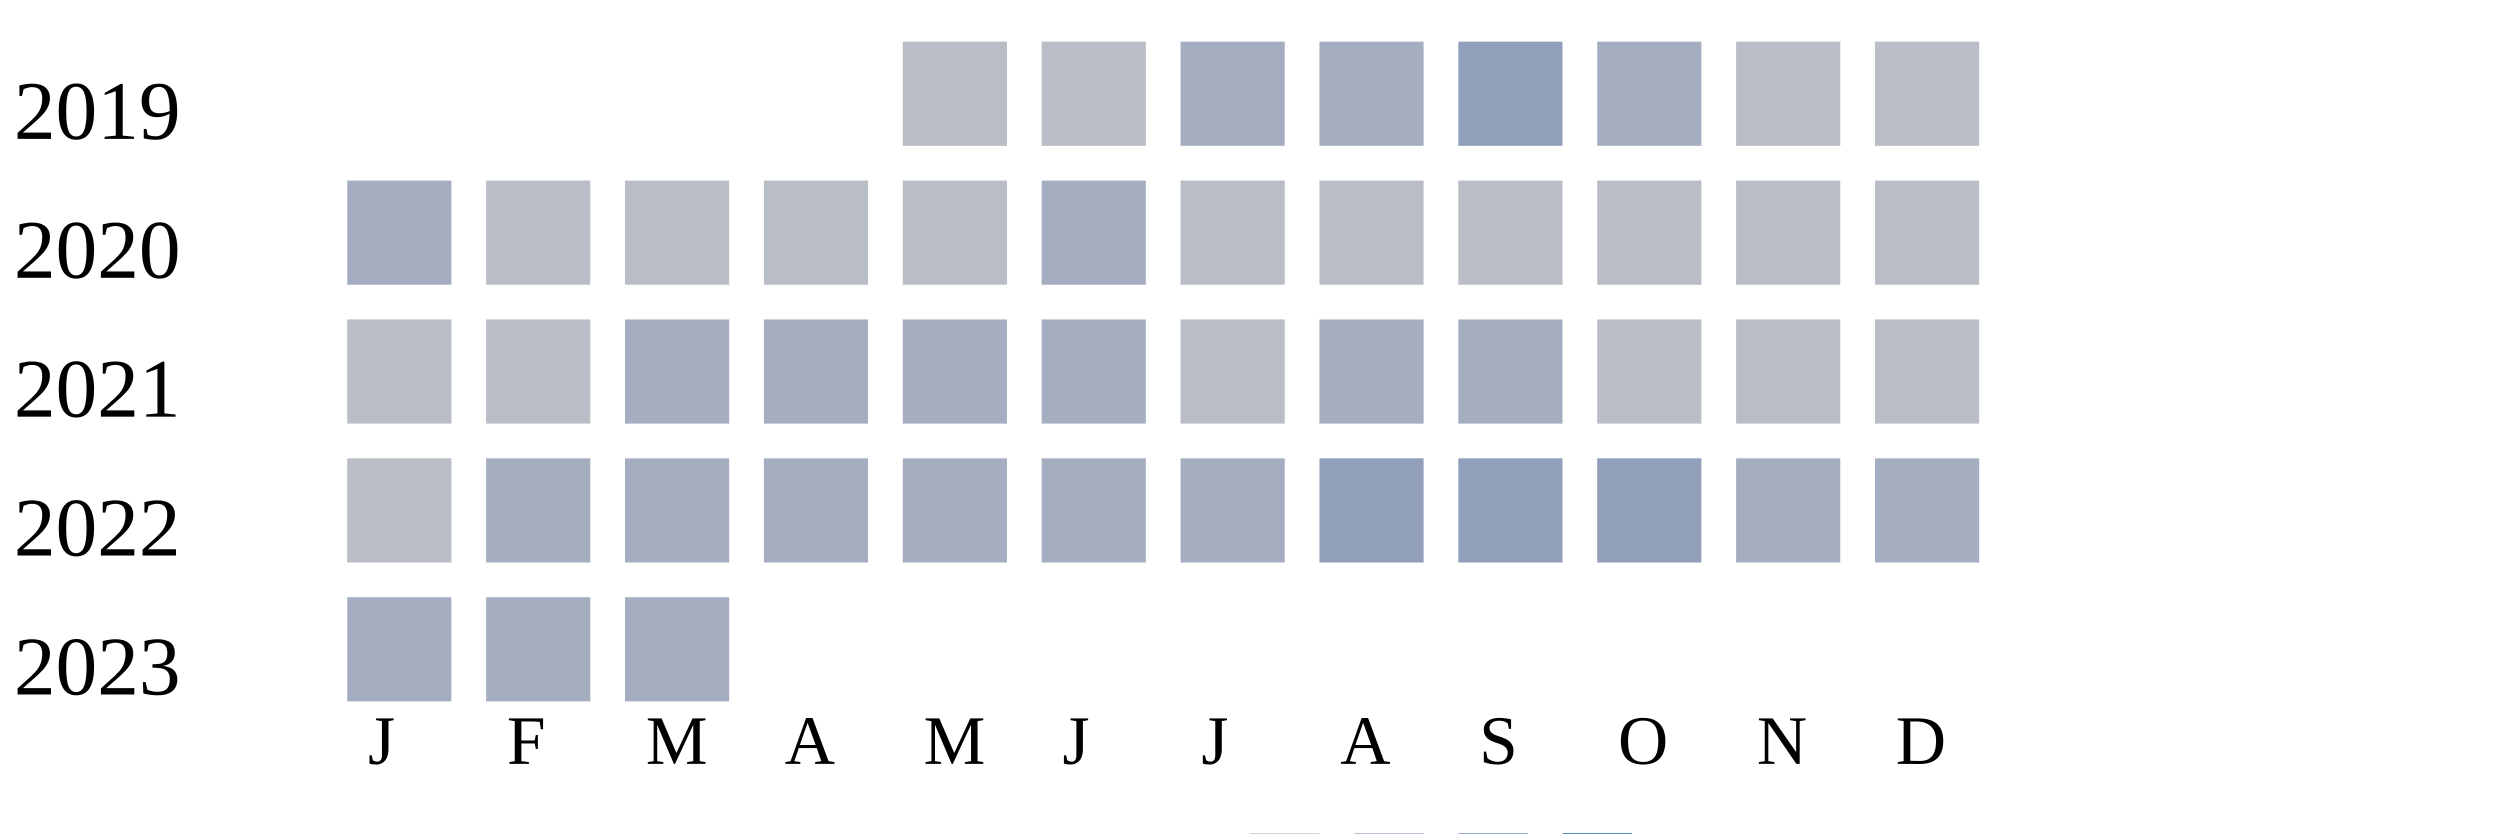
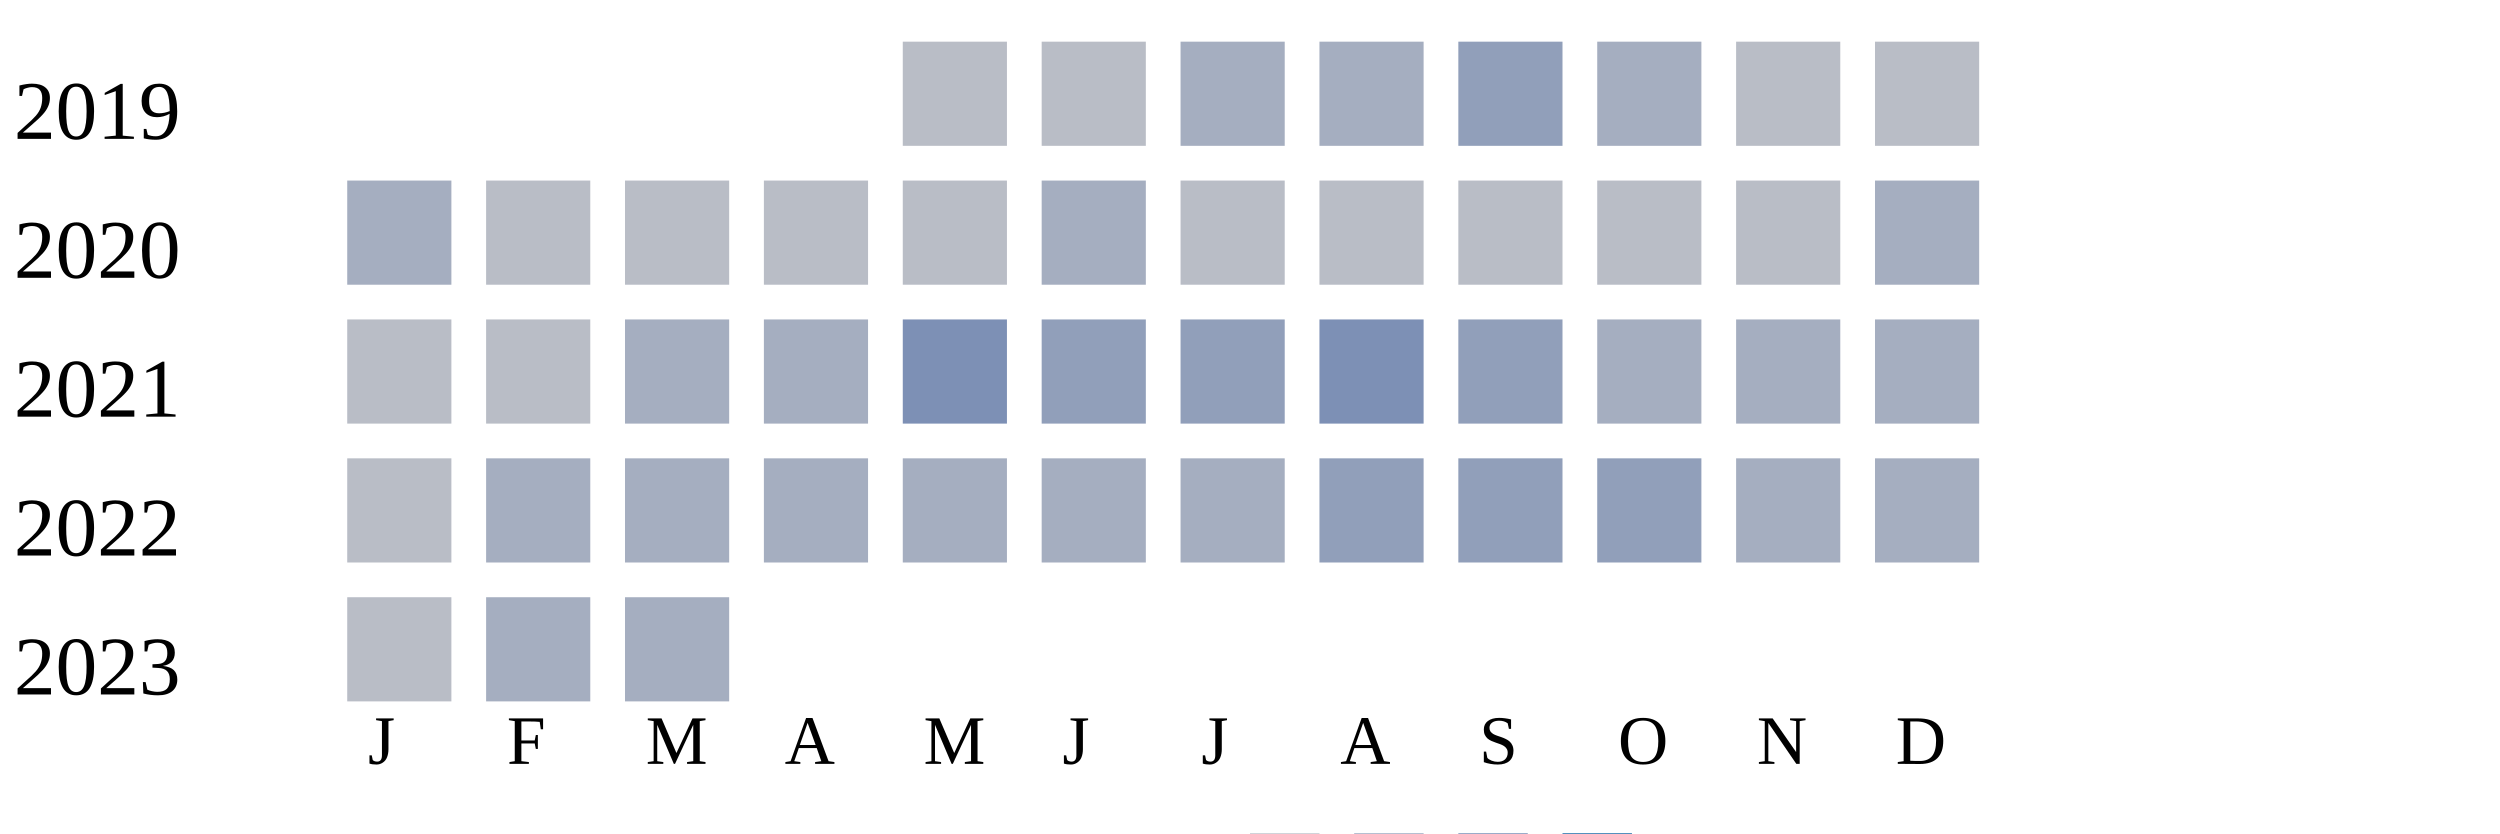
<svg xmlns="http://www.w3.org/2000/svg" width="360" height="120">
  <g transform="translate(0 0)">
    <text x="2" y="20">2019</text>
    <rect x="130" y="6" width="15" height="15" fill="#b9bdc6" />
    <rect x="150" y="6" width="15" height="15" fill="#b9bdc6" />
    <rect x="170" y="6" width="15" height="15" fill="#a5aec0" />
    <rect x="190" y="6" width="15" height="15" fill="#a5aec0" />
    <rect x="210" y="6" width="15" height="15" fill="#919fba" />
    <rect x="230" y="6" width="15" height="15" fill="#a5aec0" />
    <rect x="250" y="6" width="15" height="15" fill="#b9bdc6" />
    <rect x="270" y="6" width="15" height="15" fill="#b9bdc6" />
  </g>
  <g transform="translate(0 20)">
    <text x="2" y="20">2020</text>
    <rect x="50" y="6" width="15" height="15" fill="#a5aec0" />
    <rect x="70" y="6" width="15" height="15" fill="#b9bdc6" />
    <rect x="90" y="6" width="15" height="15" fill="#b9bdc6" />
    <rect x="110" y="6" width="15" height="15" fill="#b9bdc6" />
    <rect x="130" y="6" width="15" height="15" fill="#b9bdc6" />
    <rect x="150" y="6" width="15" height="15" fill="#a5aec0" />
    <rect x="170" y="6" width="15" height="15" fill="#b9bdc6" />
    <rect x="190" y="6" width="15" height="15" fill="#b9bdc6" />
    <rect x="210" y="6" width="15" height="15" fill="#b9bdc6" />
    <rect x="230" y="6" width="15" height="15" fill="#b9bdc6" />
    <rect x="250" y="6" width="15" height="15" fill="#b9bdc6" />
-     <rect x="270" y="6" width="15" height="15" fill="#b9bdc6" />
+     <rect x="270" y="6" width="15" height="15" fill="#a5aec0" />
  </g>
  <g transform="translate(0 40)">
    <text x="2" y="20">2021</text>
    <rect x="50" y="6" width="15" height="15" fill="#b9bdc6" />
    <rect x="70" y="6" width="15" height="15" fill="#b9bdc6" />
    <rect x="90" y="6" width="15" height="15" fill="#a5aec0" />
    <rect x="110" y="6" width="15" height="15" fill="#a5aec0" />
-     <rect x="130" y="6" width="15" height="15" fill="#a5aec0" />
-     <rect x="150" y="6" width="15" height="15" fill="#a5aec0" />
-     <rect x="170" y="6" width="15" height="15" fill="#b9bdc6" />
-     <rect x="190" y="6" width="15" height="15" fill="#a5aec0" />
-     <rect x="210" y="6" width="15" height="15" fill="#a5aec0" />
-     <rect x="230" y="6" width="15" height="15" fill="#b9bdc6" />
-     <rect x="250" y="6" width="15" height="15" fill="#b9bdc6" />
-     <rect x="270" y="6" width="15" height="15" fill="#b9bdc6" />
+     <rect x="130" y="6" width="15" height="15" fill="#7d90b5" />
+     <rect x="150" y="6" width="15" height="15" fill="#919fba" />
+     <rect x="170" y="6" width="15" height="15" fill="#919fba" />
+     <rect x="190" y="6" width="15" height="15" fill="#7d90b5" />
+     <rect x="210" y="6" width="15" height="15" fill="#919fba" />
+     <rect x="230" y="6" width="15" height="15" fill="#a5aec0" />
+     <rect x="250" y="6" width="15" height="15" fill="#a5aec0" />
+     <rect x="270" y="6" width="15" height="15" fill="#a5aec0" />
  </g>
  <g transform="translate(0 60)">
    <text x="2" y="20">2022</text>
    <rect x="50" y="6" width="15" height="15" fill="#b9bdc6" />
    <rect x="70" y="6" width="15" height="15" fill="#a5aec0" />
    <rect x="90" y="6" width="15" height="15" fill="#a5aec0" />
    <rect x="110" y="6" width="15" height="15" fill="#a5aec0" />
    <rect x="130" y="6" width="15" height="15" fill="#a5aec0" />
    <rect x="150" y="6" width="15" height="15" fill="#a5aec0" />
    <rect x="170" y="6" width="15" height="15" fill="#a5aec0" />
    <rect x="190" y="6" width="15" height="15" fill="#919fba" />
    <rect x="210" y="6" width="15" height="15" fill="#919fba" />
    <rect x="230" y="6" width="15" height="15" fill="#919fba" />
    <rect x="250" y="6" width="15" height="15" fill="#a5aec0" />
    <rect x="270" y="6" width="15" height="15" fill="#a5aec0" />
  </g>
  <g transform="translate(0 80)">
    <text x="2" y="20">2023</text>
-     <rect x="50" y="6" width="15" height="15" fill="#a5aec0" />
+     <rect x="50" y="6" width="15" height="15" fill="#b9bdc6" />
    <rect x="70" y="6" width="15" height="15" fill="#a5aec0" />
    <rect x="90" y="6" width="15" height="15" fill="#a5aec0" />
  </g>
  <text style="font-size: 10px; text-align: center" x="53" y="110">J</text>
  <text style="font-size: 10px; text-align: center" x="73" y="110">F</text>
  <text style="font-size: 10px; text-align: center" x="93" y="110">M</text>
  <text style="font-size: 10px; text-align: center" x="113" y="110">A</text>
  <text style="font-size: 10px; text-align: center" x="133" y="110">M</text>
  <text style="font-size: 10px; text-align: center" x="153" y="110">J</text>
  <text style="font-size: 10px; text-align: center" x="173" y="110">J</text>
  <text style="font-size: 10px; text-align: center" x="193" y="110">A</text>
  <text style="font-size: 10px; text-align: center" x="213" y="110">S</text>
  <text style="font-size: 10px; text-align: center" x="233" y="110">O</text>
  <text style="font-size: 10px; text-align: center" x="253" y="110">N</text>
  <text style="font-size: 10px; text-align: center" x="273" y="110">D</text>
  <text style="font-size: 10px;" x="155" y="129">Less</text>
  <rect fill="#b9bdc6" width="10" height="10" x="180" y="120" />
  <rect fill="#919fba" width="10" height="10" x="195" y="120" />
  <rect fill="#6882ae" width="10" height="10" x="210" y="120" />
  <rect fill="#005a9c" width="10" height="10" x="225" y="120" />
  <text x="240" y="129" style="font-size: 10px;">More</text>
</svg>
